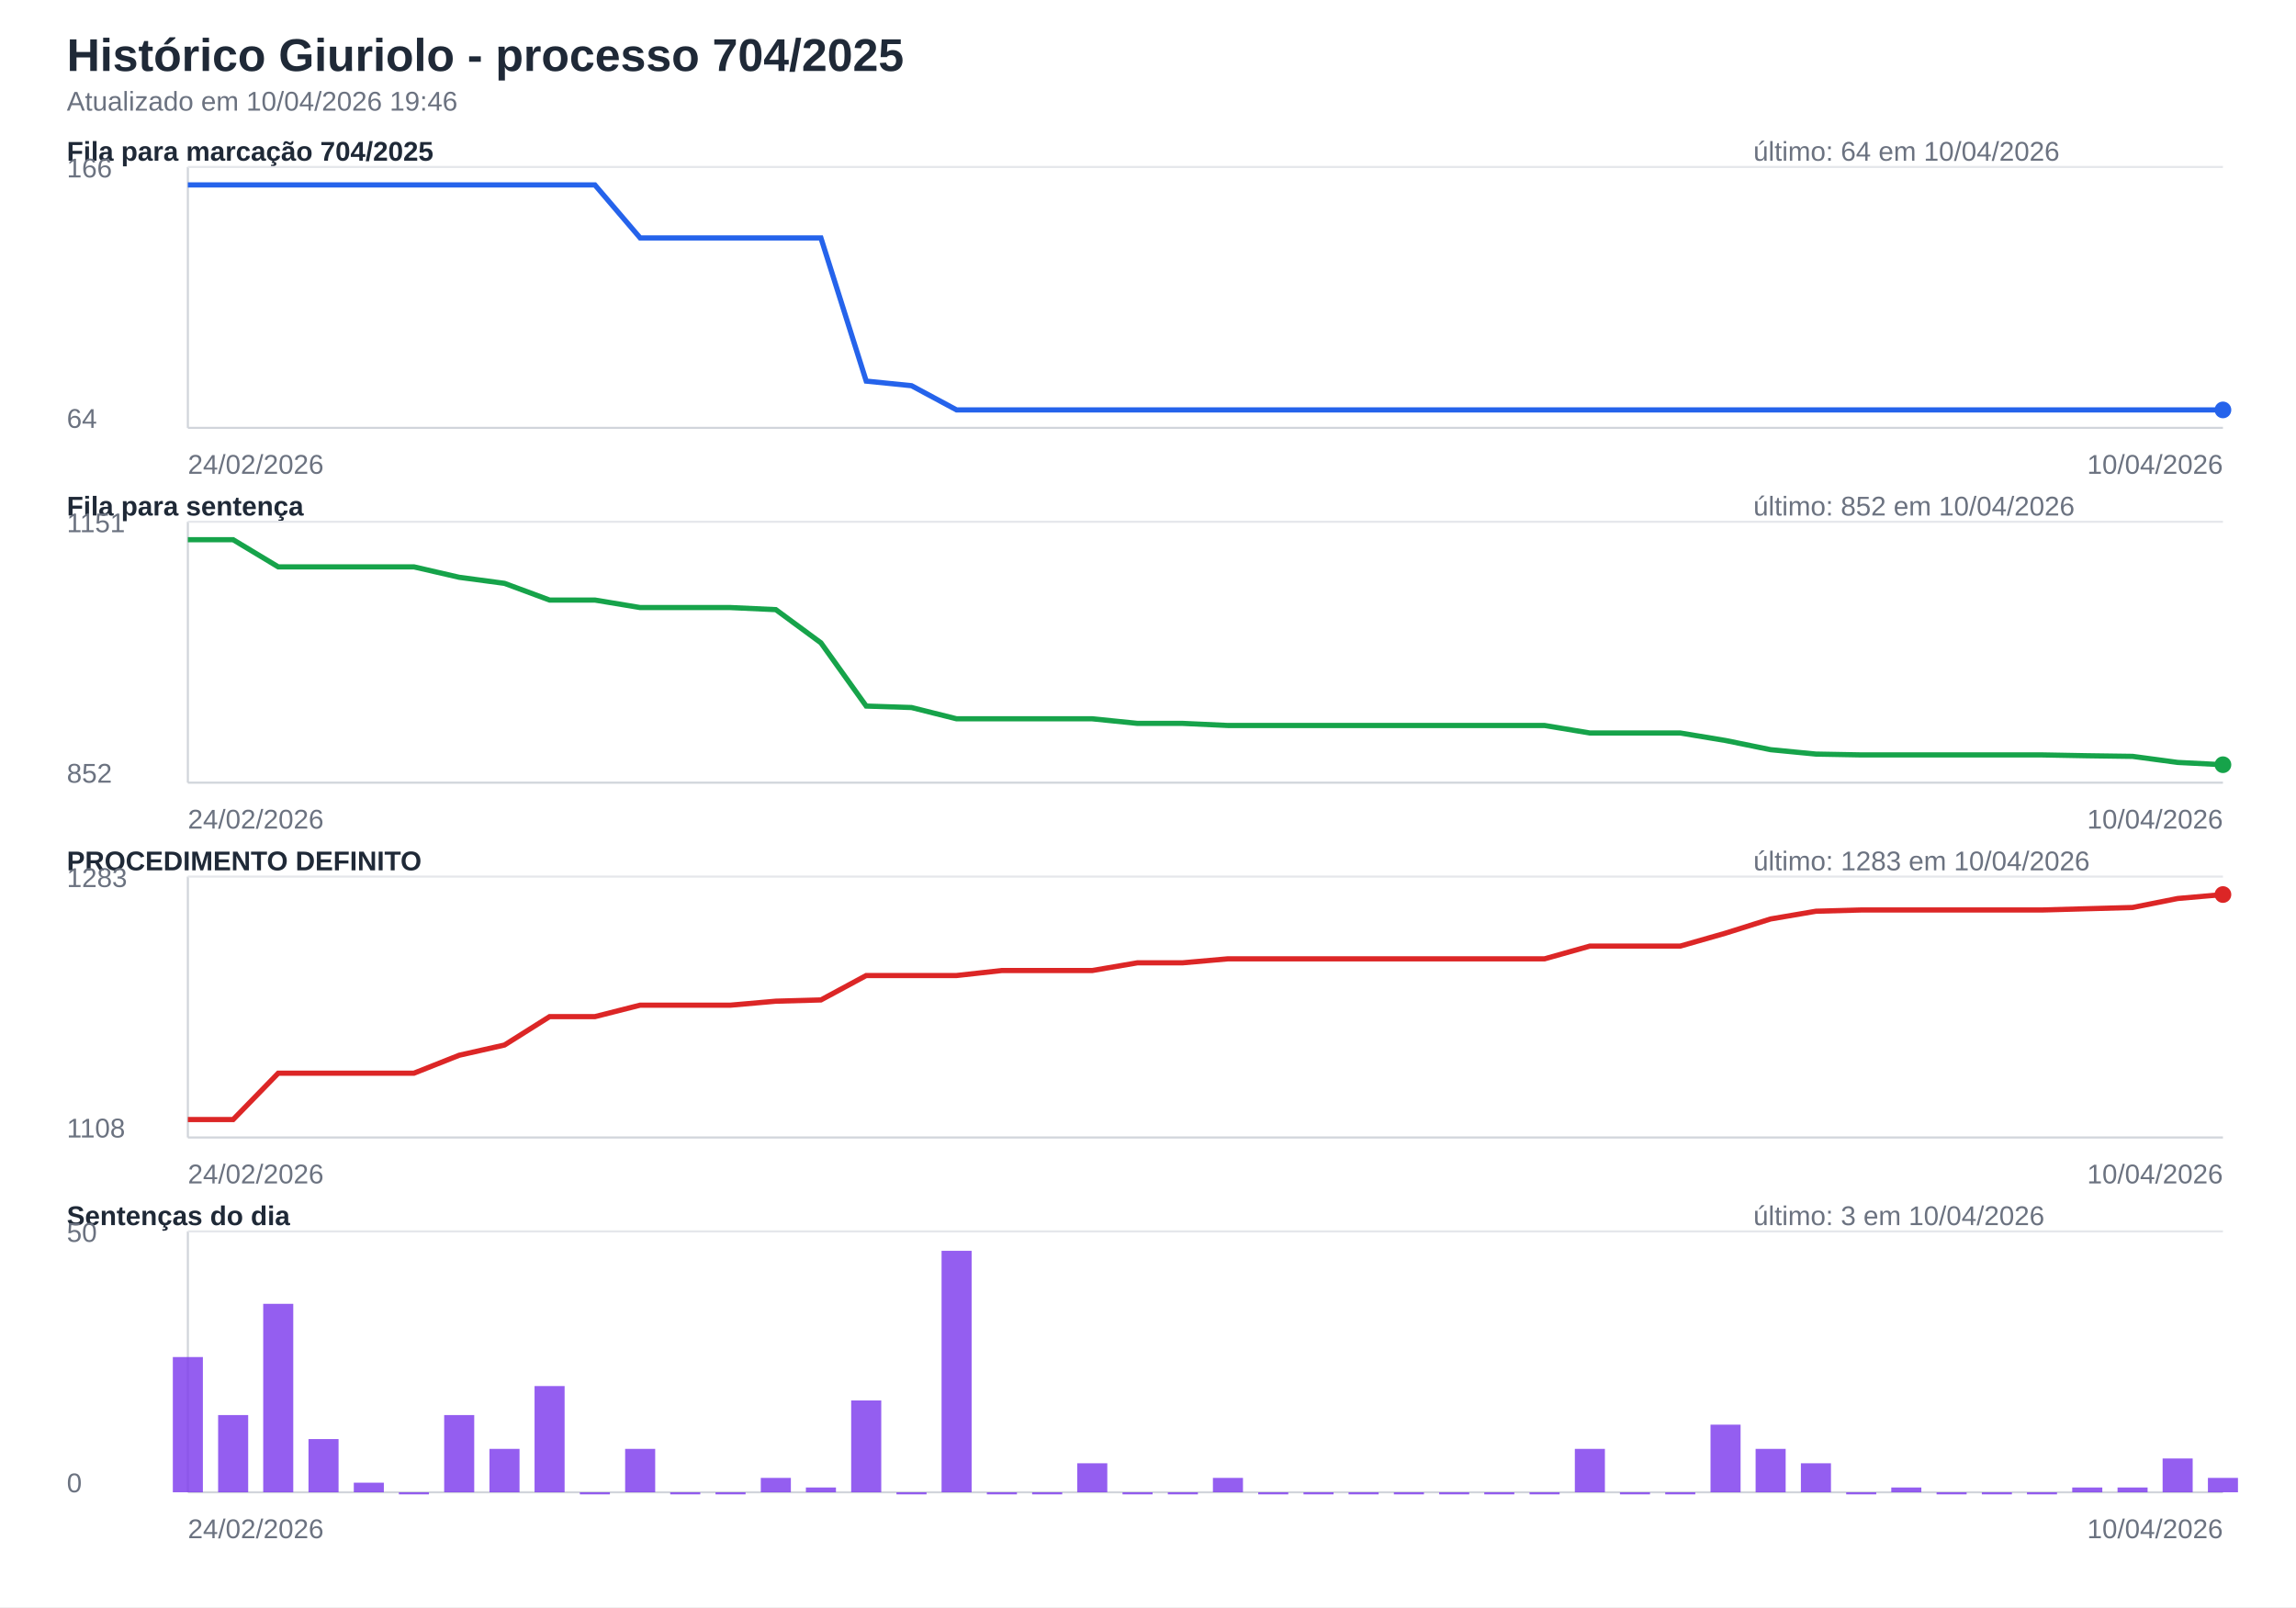
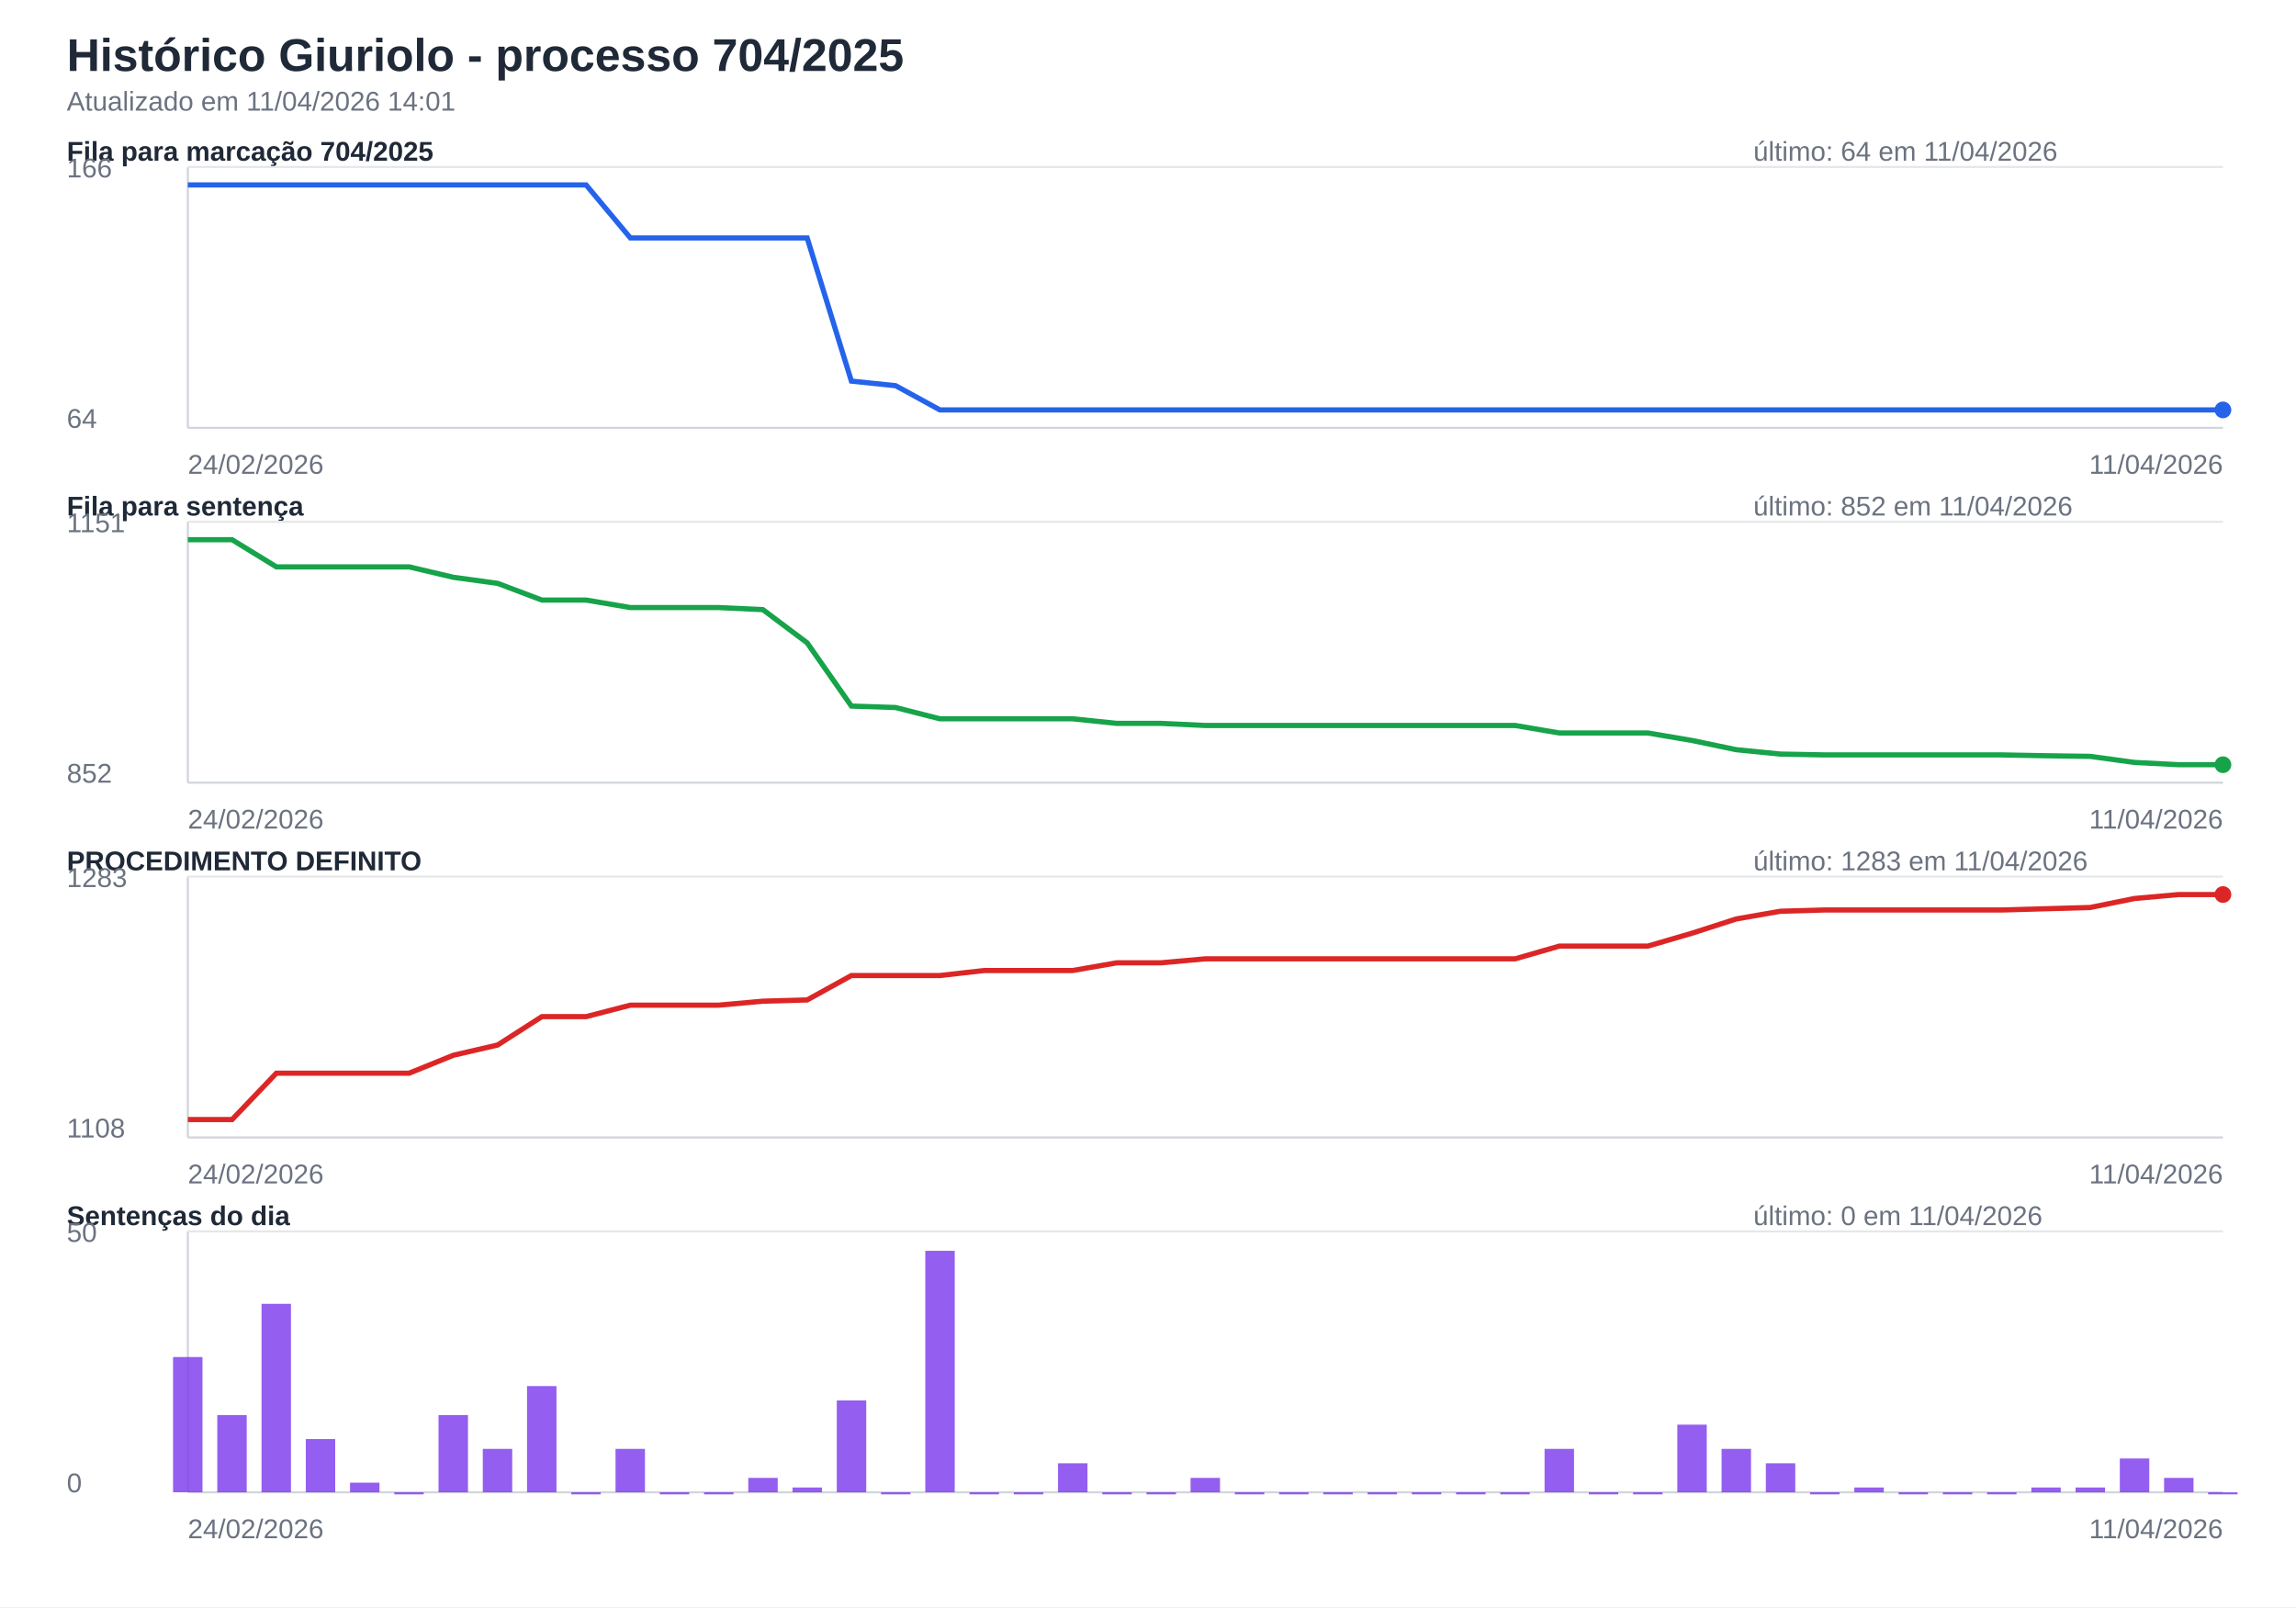
<svg xmlns="http://www.w3.org/2000/svg" width="1100" height="770" viewBox="0 0 1100 770">
  <rect width="100%" height="100%" fill="#ffffff" />
  <style>text{font-family:Segoe UI,Arial,sans-serif;font-size:13px;fill:#1f2937}.titulo{font-size:22px;font-weight:700}.sub{fill:#6b7280}.eixo{stroke:#d1d5db;stroke-width:1}.grade{stroke:#e5e7eb;stroke-width:1}.linha{fill:none;stroke-width:2.5}.barra{opacity:.82}</style>
  <text class="titulo" x="32" y="34">Histórico Giuriolo - processo 704/2025</text>
-   <text class="sub" x="32" y="53">Atualizado em 10/04/2026 19:46</text>
+   <text class="sub" x="32" y="53">Atualizado em 11/04/2026 14:01</text>
  <text x="32" y="77" font-weight="700">Fila para marcação 704/2025</text>
-   <text class="sub" x="840" y="77">último: 64 em 10/04/2026</text>
+   <text class="sub" x="840" y="77">último: 64 em 11/04/2026</text>
  <line class="eixo" x1="90" y1="205" x2="1065" y2="205" />
  <line class="eixo" x1="90" y1="80" x2="90" y2="205" />
  <line class="grade" x1="90" y1="80" x2="1065" y2="80" />
  <text class="sub" x="32" y="85">166</text>
  <text class="sub" x="32" y="205">64</text>
-   <path class="linha" stroke="#2563eb" d="M90.0,88.6 L111.7,88.6 L133.3,88.6 L155.0,88.6 L176.7,88.6 L198.3,88.6 L220.0,88.6 L241.7,88.6 L263.3,88.6 L285.0,88.6 L306.7,114.0 L328.3,114.0 L350.0,114.0 L371.7,114.0 L393.3,114.0 L415.0,182.6 L436.7,184.8 L458.3,196.4 L480.0,196.4 L501.7,196.4 L523.3,196.4 L545.0,196.4 L566.7,196.4 L588.3,196.4 L610.0,196.4 L631.7,196.4 L653.3,196.4 L675.0,196.4 L696.7,196.4 L718.3,196.4 L740.0,196.4 L761.7,196.4 L783.3,196.4 L805.0,196.4 L826.7,196.4 L848.3,196.4 L870.0,196.4 L891.7,196.4 L913.3,196.4 L935.0,196.4 L956.7,196.4 L978.3,196.4 L1000.0,196.4 L1021.7,196.4 L1043.3,196.4 L1065.0,196.4" />
+   <path class="linha" stroke="#2563eb" d="M90.0,88.6 L111.2,88.6 L132.4,88.6 L153.6,88.6 L174.8,88.6 L196.0,88.6 L217.2,88.6 L238.4,88.6 L259.6,88.6 L280.8,88.6 L302.0,114.0 L323.2,114.0 L344.3,114.0 L365.5,114.0 L386.7,114.0 L407.9,182.6 L429.1,184.8 L450.3,196.4 L471.5,196.4 L492.7,196.4 L513.9,196.4 L535.1,196.4 L556.3,196.4 L577.5,196.4 L598.7,196.4 L619.9,196.4 L641.1,196.4 L662.3,196.4 L683.5,196.4 L704.7,196.4 L725.9,196.4 L747.1,196.4 L768.3,196.4 L789.5,196.4 L810.7,196.4 L831.8,196.4 L853.0,196.4 L874.2,196.4 L895.4,196.4 L916.6,196.4 L937.8,196.4 L959.0,196.4 L980.2,196.4 L1001.4,196.4 L1022.6,196.4 L1043.8,196.4 L1065.0,196.4" />
  <circle cx="1065.0" cy="196.4" r="4" fill="#2563eb" />
  <text class="sub" x="90" y="227">24/02/2026</text>
-   <text class="sub" text-anchor="end" x="1065" y="227">10/04/2026</text>
+   <text class="sub" text-anchor="end" x="1065" y="227">11/04/2026</text>
  <text x="32" y="247" font-weight="700">Fila para sentença</text>
-   <text class="sub" x="840" y="247">último: 852 em 10/04/2026</text>
+   <text class="sub" x="840" y="247">último: 852 em 11/04/2026</text>
  <line class="eixo" x1="90" y1="375" x2="1065" y2="375" />
  <line class="eixo" x1="90" y1="250" x2="90" y2="375" />
  <line class="grade" x1="90" y1="250" x2="1065" y2="250" />
  <text class="sub" x="32" y="255">1151</text>
  <text class="sub" x="32" y="375">852</text>
-   <path class="linha" stroke="#16a34a" d="M90.0,258.6 L111.7,258.6 L133.3,271.6 L155.0,271.6 L176.7,271.6 L198.3,271.6 L220.0,276.6 L241.7,279.5 L263.3,287.5 L285.0,287.5 L306.7,291.1 L328.3,291.1 L350.0,291.1 L371.7,292.1 L393.3,308.0 L415.0,338.3 L436.7,339.0 L458.3,344.4 L480.0,344.4 L501.7,344.4 L523.3,344.4 L545.0,346.6 L566.7,346.6 L588.3,347.6 L610.0,347.6 L631.7,347.6 L653.3,347.6 L675.0,347.6 L696.7,347.6 L718.3,347.6 L740.0,347.6 L761.7,351.2 L783.3,351.2 L805.0,351.2 L826.7,354.8 L848.3,359.2 L870.0,361.3 L891.7,361.7 L913.3,361.7 L935.0,361.7 L956.7,361.7 L978.3,361.7 L1000.0,362.1 L1021.7,362.4 L1043.3,365.3 L1065.0,366.4" />
+   <path class="linha" stroke="#16a34a" d="M90.0,258.6 L111.2,258.6 L132.4,271.6 L153.6,271.6 L174.8,271.6 L196.0,271.6 L217.2,276.6 L238.4,279.5 L259.6,287.5 L280.8,287.5 L302.0,291.1 L323.2,291.1 L344.3,291.1 L365.5,292.1 L386.7,308.0 L407.9,338.3 L429.1,339.0 L450.3,344.4 L471.5,344.4 L492.7,344.4 L513.9,344.4 L535.1,346.6 L556.3,346.6 L577.5,347.6 L598.7,347.6 L619.9,347.6 L641.1,347.6 L662.3,347.6 L683.5,347.6 L704.7,347.6 L725.9,347.6 L747.1,351.2 L768.3,351.2 L789.5,351.2 L810.7,354.8 L831.8,359.2 L853.0,361.3 L874.2,361.7 L895.4,361.7 L916.6,361.7 L937.8,361.7 L959.0,361.7 L980.2,362.1 L1001.4,362.4 L1022.6,365.3 L1043.8,366.4 L1065.0,366.4" />
  <circle cx="1065.0" cy="366.4" r="4" fill="#16a34a" />
  <text class="sub" x="90" y="397">24/02/2026</text>
-   <text class="sub" text-anchor="end" x="1065" y="397">10/04/2026</text>
+   <text class="sub" text-anchor="end" x="1065" y="397">11/04/2026</text>
  <text x="32" y="417" font-weight="700">PROCEDIMENTO DEFINITO</text>
-   <text class="sub" x="840" y="417">último: 1283 em 10/04/2026</text>
+   <text class="sub" x="840" y="417">último: 1283 em 11/04/2026</text>
  <line class="eixo" x1="90" y1="545" x2="1065" y2="545" />
  <line class="eixo" x1="90" y1="420" x2="90" y2="545" />
  <line class="grade" x1="90" y1="420" x2="1065" y2="420" />
  <text class="sub" x="32" y="425">1283</text>
  <text class="sub" x="32" y="545">1108</text>
-   <path class="linha" stroke="#dc2626" d="M90.0,536.4 L111.7,536.4 L133.3,514.2 L155.0,514.2 L176.7,514.2 L198.3,514.2 L220.0,505.6 L241.7,500.7 L263.3,487.1 L285.0,487.1 L306.7,481.6 L328.3,481.6 L350.0,481.6 L371.7,479.7 L393.3,479.1 L415.0,467.4 L436.7,467.4 L458.3,467.4 L480.0,465.0 L501.7,465.0 L523.3,465.0 L545.0,461.3 L566.7,461.3 L588.3,459.4 L610.0,459.4 L631.7,459.4 L653.3,459.4 L675.0,459.4 L696.7,459.4 L718.3,459.4 L740.0,459.4 L761.7,453.3 L783.3,453.3 L805.0,453.3 L826.7,447.1 L848.3,440.3 L870.0,436.6 L891.7,436.0 L913.3,436.0 L935.0,436.0 L956.7,436.0 L978.3,436.0 L1000.0,435.4 L1021.7,434.8 L1043.3,430.5 L1065.0,428.6" />
+   <path class="linha" stroke="#dc2626" d="M90.0,536.4 L111.2,536.4 L132.4,514.2 L153.6,514.2 L174.8,514.2 L196.0,514.2 L217.2,505.6 L238.4,500.7 L259.6,487.1 L280.8,487.1 L302.0,481.6 L323.2,481.6 L344.3,481.6 L365.5,479.7 L386.7,479.1 L407.9,467.4 L429.1,467.4 L450.3,467.4 L471.5,465.0 L492.7,465.0 L513.9,465.0 L535.1,461.3 L556.3,461.3 L577.5,459.4 L598.7,459.4 L619.9,459.4 L641.1,459.4 L662.3,459.4 L683.5,459.4 L704.7,459.4 L725.9,459.4 L747.1,453.3 L768.3,453.3 L789.5,453.3 L810.7,447.1 L831.8,440.3 L853.0,436.6 L874.2,436.0 L895.4,436.0 L916.6,436.0 L937.8,436.0 L959.0,436.0 L980.2,435.4 L1001.4,434.8 L1022.6,430.5 L1043.8,428.6 L1065.0,428.6" />
  <circle cx="1065.0" cy="428.6" r="4" fill="#dc2626" />
  <text class="sub" x="90" y="567">24/02/2026</text>
-   <text class="sub" text-anchor="end" x="1065" y="567">10/04/2026</text>
+   <text class="sub" text-anchor="end" x="1065" y="567">11/04/2026</text>
  <text x="32" y="587" font-weight="700">Sentenças do dia</text>
-   <text class="sub" x="840" y="587">último: 3 em 10/04/2026</text>
+   <text class="sub" x="840" y="587">último: 0 em 11/04/2026</text>
  <line class="eixo" x1="90" y1="715" x2="1065" y2="715" />
  <line class="eixo" x1="90" y1="590" x2="90" y2="715" />
  <line class="grade" x1="90" y1="590" x2="1065" y2="590" />
  <text class="sub" x="32" y="595">50</text>
  <text class="sub" x="32" y="715">0</text>
-   <rect class="barra" x="82.8" y="650.2" width="14.4" height="64.8" fill="#7c3aed" />
-   <rect class="barra" x="104.5" y="678.0" width="14.4" height="37.0" fill="#7c3aed" />
-   <rect class="barra" x="126.1" y="624.7" width="14.4" height="90.3" fill="#7c3aed" />
-   <rect class="barra" x="147.8" y="689.5" width="14.4" height="25.5" fill="#7c3aed" />
-   <rect class="barra" x="169.5" y="710.4" width="14.4" height="4.6" fill="#7c3aed" />
-   <rect class="barra" x="191.1" y="715.0" width="14.4" height="1.0" fill="#7c3aed" />
-   <rect class="barra" x="212.8" y="678.0" width="14.4" height="37.0" fill="#7c3aed" />
-   <rect class="barra" x="234.5" y="694.2" width="14.4" height="20.8" fill="#7c3aed" />
-   <rect class="barra" x="256.1" y="664.1" width="14.4" height="50.9" fill="#7c3aed" />
-   <rect class="barra" x="277.8" y="715.0" width="14.4" height="1.0" fill="#7c3aed" />
-   <rect class="barra" x="299.5" y="694.2" width="14.4" height="20.8" fill="#7c3aed" />
-   <rect class="barra" x="321.1" y="715.0" width="14.4" height="1.0" fill="#7c3aed" />
-   <rect class="barra" x="342.8" y="715.0" width="14.4" height="1.0" fill="#7c3aed" />
-   <rect class="barra" x="364.5" y="708.1" width="14.4" height="6.9" fill="#7c3aed" />
-   <rect class="barra" x="386.1" y="712.7" width="14.4" height="2.3" fill="#7c3aed" />
-   <rect class="barra" x="407.8" y="671.0" width="14.4" height="44.0" fill="#7c3aed" />
-   <rect class="barra" x="429.5" y="715.0" width="14.4" height="1.0" fill="#7c3aed" />
-   <rect class="barra" x="451.1" y="599.3" width="14.4" height="115.7" fill="#7c3aed" />
-   <rect class="barra" x="472.8" y="715.0" width="14.4" height="1.0" fill="#7c3aed" />
-   <rect class="barra" x="494.5" y="715.0" width="14.4" height="1.0" fill="#7c3aed" />
-   <rect class="barra" x="516.1" y="701.1" width="14.4" height="13.9" fill="#7c3aed" />
-   <rect class="barra" x="537.8" y="715.0" width="14.4" height="1.0" fill="#7c3aed" />
-   <rect class="barra" x="559.5" y="715.0" width="14.4" height="1.0" fill="#7c3aed" />
-   <rect class="barra" x="581.1" y="708.1" width="14.4" height="6.9" fill="#7c3aed" />
-   <rect class="barra" x="602.8" y="715.0" width="14.4" height="1.0" fill="#7c3aed" />
-   <rect class="barra" x="624.5" y="715.0" width="14.4" height="1.0" fill="#7c3aed" />
-   <rect class="barra" x="646.1" y="715.0" width="14.4" height="1.0" fill="#7c3aed" />
-   <rect class="barra" x="667.8" y="715.0" width="14.4" height="1.0" fill="#7c3aed" />
-   <rect class="barra" x="689.5" y="715.0" width="14.4" height="1.0" fill="#7c3aed" />
-   <rect class="barra" x="711.1" y="715.0" width="14.4" height="1.0" fill="#7c3aed" />
-   <rect class="barra" x="732.8" y="715.0" width="14.4" height="1.0" fill="#7c3aed" />
-   <rect class="barra" x="754.5" y="694.2" width="14.4" height="20.8" fill="#7c3aed" />
-   <rect class="barra" x="776.1" y="715.0" width="14.4" height="1.0" fill="#7c3aed" />
-   <rect class="barra" x="797.8" y="715.0" width="14.4" height="1.0" fill="#7c3aed" />
-   <rect class="barra" x="819.5" y="682.6" width="14.4" height="32.4" fill="#7c3aed" />
-   <rect class="barra" x="841.1" y="694.2" width="14.4" height="20.8" fill="#7c3aed" />
-   <rect class="barra" x="862.8" y="701.1" width="14.4" height="13.9" fill="#7c3aed" />
-   <rect class="barra" x="884.5" y="715.0" width="14.4" height="1.0" fill="#7c3aed" />
-   <rect class="barra" x="906.1" y="712.7" width="14.4" height="2.3" fill="#7c3aed" />
-   <rect class="barra" x="927.8" y="715.0" width="14.4" height="1.0" fill="#7c3aed" />
-   <rect class="barra" x="949.5" y="715.0" width="14.4" height="1.0" fill="#7c3aed" />
-   <rect class="barra" x="971.1" y="715.0" width="14.4" height="1.0" fill="#7c3aed" />
-   <rect class="barra" x="992.8" y="712.7" width="14.4" height="2.3" fill="#7c3aed" />
-   <rect class="barra" x="1014.5" y="712.7" width="14.4" height="2.3" fill="#7c3aed" />
-   <rect class="barra" x="1036.1" y="698.8" width="14.4" height="16.2" fill="#7c3aed" />
-   <rect class="barra" x="1057.8" y="708.1" width="14.4" height="6.9" fill="#7c3aed" />
+   <rect class="barra" x="82.9" y="650.2" width="14.1" height="64.8" fill="#7c3aed" />
+   <rect class="barra" x="104.1" y="678.0" width="14.1" height="37.0" fill="#7c3aed" />
+   <rect class="barra" x="125.3" y="624.7" width="14.1" height="90.3" fill="#7c3aed" />
+   <rect class="barra" x="146.5" y="689.5" width="14.1" height="25.5" fill="#7c3aed" />
+   <rect class="barra" x="167.7" y="710.4" width="14.1" height="4.6" fill="#7c3aed" />
+   <rect class="barra" x="188.9" y="715.0" width="14.1" height="1.0" fill="#7c3aed" />
+   <rect class="barra" x="210.1" y="678.0" width="14.1" height="37.0" fill="#7c3aed" />
+   <rect class="barra" x="231.3" y="694.2" width="14.1" height="20.8" fill="#7c3aed" />
+   <rect class="barra" x="252.5" y="664.1" width="14.1" height="50.9" fill="#7c3aed" />
+   <rect class="barra" x="273.7" y="715.0" width="14.1" height="1.0" fill="#7c3aed" />
+   <rect class="barra" x="294.9" y="694.2" width="14.1" height="20.8" fill="#7c3aed" />
+   <rect class="barra" x="316.1" y="715.0" width="14.1" height="1.0" fill="#7c3aed" />
+   <rect class="barra" x="337.3" y="715.0" width="14.1" height="1.0" fill="#7c3aed" />
+   <rect class="barra" x="358.5" y="708.1" width="14.1" height="6.9" fill="#7c3aed" />
+   <rect class="barra" x="379.7" y="712.7" width="14.1" height="2.3" fill="#7c3aed" />
+   <rect class="barra" x="400.9" y="671.0" width="14.1" height="44.0" fill="#7c3aed" />
+   <rect class="barra" x="422.1" y="715.0" width="14.1" height="1.0" fill="#7c3aed" />
+   <rect class="barra" x="443.3" y="599.3" width="14.1" height="115.7" fill="#7c3aed" />
+   <rect class="barra" x="464.5" y="715.0" width="14.1" height="1.0" fill="#7c3aed" />
+   <rect class="barra" x="485.7" y="715.0" width="14.1" height="1.0" fill="#7c3aed" />
+   <rect class="barra" x="506.9" y="701.1" width="14.1" height="13.9" fill="#7c3aed" />
+   <rect class="barra" x="528.1" y="715.0" width="14.1" height="1.0" fill="#7c3aed" />
+   <rect class="barra" x="549.3" y="715.0" width="14.1" height="1.0" fill="#7c3aed" />
+   <rect class="barra" x="570.4" y="708.1" width="14.1" height="6.9" fill="#7c3aed" />
+   <rect class="barra" x="591.6" y="715.0" width="14.1" height="1.0" fill="#7c3aed" />
+   <rect class="barra" x="612.8" y="715.0" width="14.1" height="1.0" fill="#7c3aed" />
+   <rect class="barra" x="634.0" y="715.0" width="14.1" height="1.0" fill="#7c3aed" />
+   <rect class="barra" x="655.2" y="715.0" width="14.1" height="1.0" fill="#7c3aed" />
+   <rect class="barra" x="676.4" y="715.0" width="14.1" height="1.0" fill="#7c3aed" />
+   <rect class="barra" x="697.6" y="715.0" width="14.1" height="1.0" fill="#7c3aed" />
+   <rect class="barra" x="718.8" y="715.0" width="14.1" height="1.0" fill="#7c3aed" />
+   <rect class="barra" x="740.0" y="694.2" width="14.1" height="20.8" fill="#7c3aed" />
+   <rect class="barra" x="761.2" y="715.0" width="14.1" height="1.0" fill="#7c3aed" />
+   <rect class="barra" x="782.4" y="715.0" width="14.1" height="1.0" fill="#7c3aed" />
+   <rect class="barra" x="803.6" y="682.6" width="14.1" height="32.4" fill="#7c3aed" />
+   <rect class="barra" x="824.8" y="694.2" width="14.1" height="20.8" fill="#7c3aed" />
+   <rect class="barra" x="846.0" y="701.1" width="14.1" height="13.9" fill="#7c3aed" />
+   <rect class="barra" x="867.2" y="715.0" width="14.1" height="1.0" fill="#7c3aed" />
+   <rect class="barra" x="888.4" y="712.7" width="14.1" height="2.3" fill="#7c3aed" />
+   <rect class="barra" x="909.6" y="715.0" width="14.1" height="1.0" fill="#7c3aed" />
+   <rect class="barra" x="930.8" y="715.0" width="14.1" height="1.0" fill="#7c3aed" />
+   <rect class="barra" x="952.0" y="715.0" width="14.1" height="1.0" fill="#7c3aed" />
+   <rect class="barra" x="973.2" y="712.7" width="14.1" height="2.3" fill="#7c3aed" />
+   <rect class="barra" x="994.4" y="712.7" width="14.1" height="2.3" fill="#7c3aed" />
+   <rect class="barra" x="1015.6" y="698.8" width="14.1" height="16.2" fill="#7c3aed" />
+   <rect class="barra" x="1036.8" y="708.1" width="14.1" height="6.9" fill="#7c3aed" />
+   <rect class="barra" x="1057.9" y="715.0" width="14.1" height="1.0" fill="#7c3aed" />
  <text class="sub" x="90" y="737">24/02/2026</text>
-   <text class="sub" text-anchor="end" x="1065" y="737">10/04/2026</text>
+   <text class="sub" text-anchor="end" x="1065" y="737">11/04/2026</text>
</svg>
